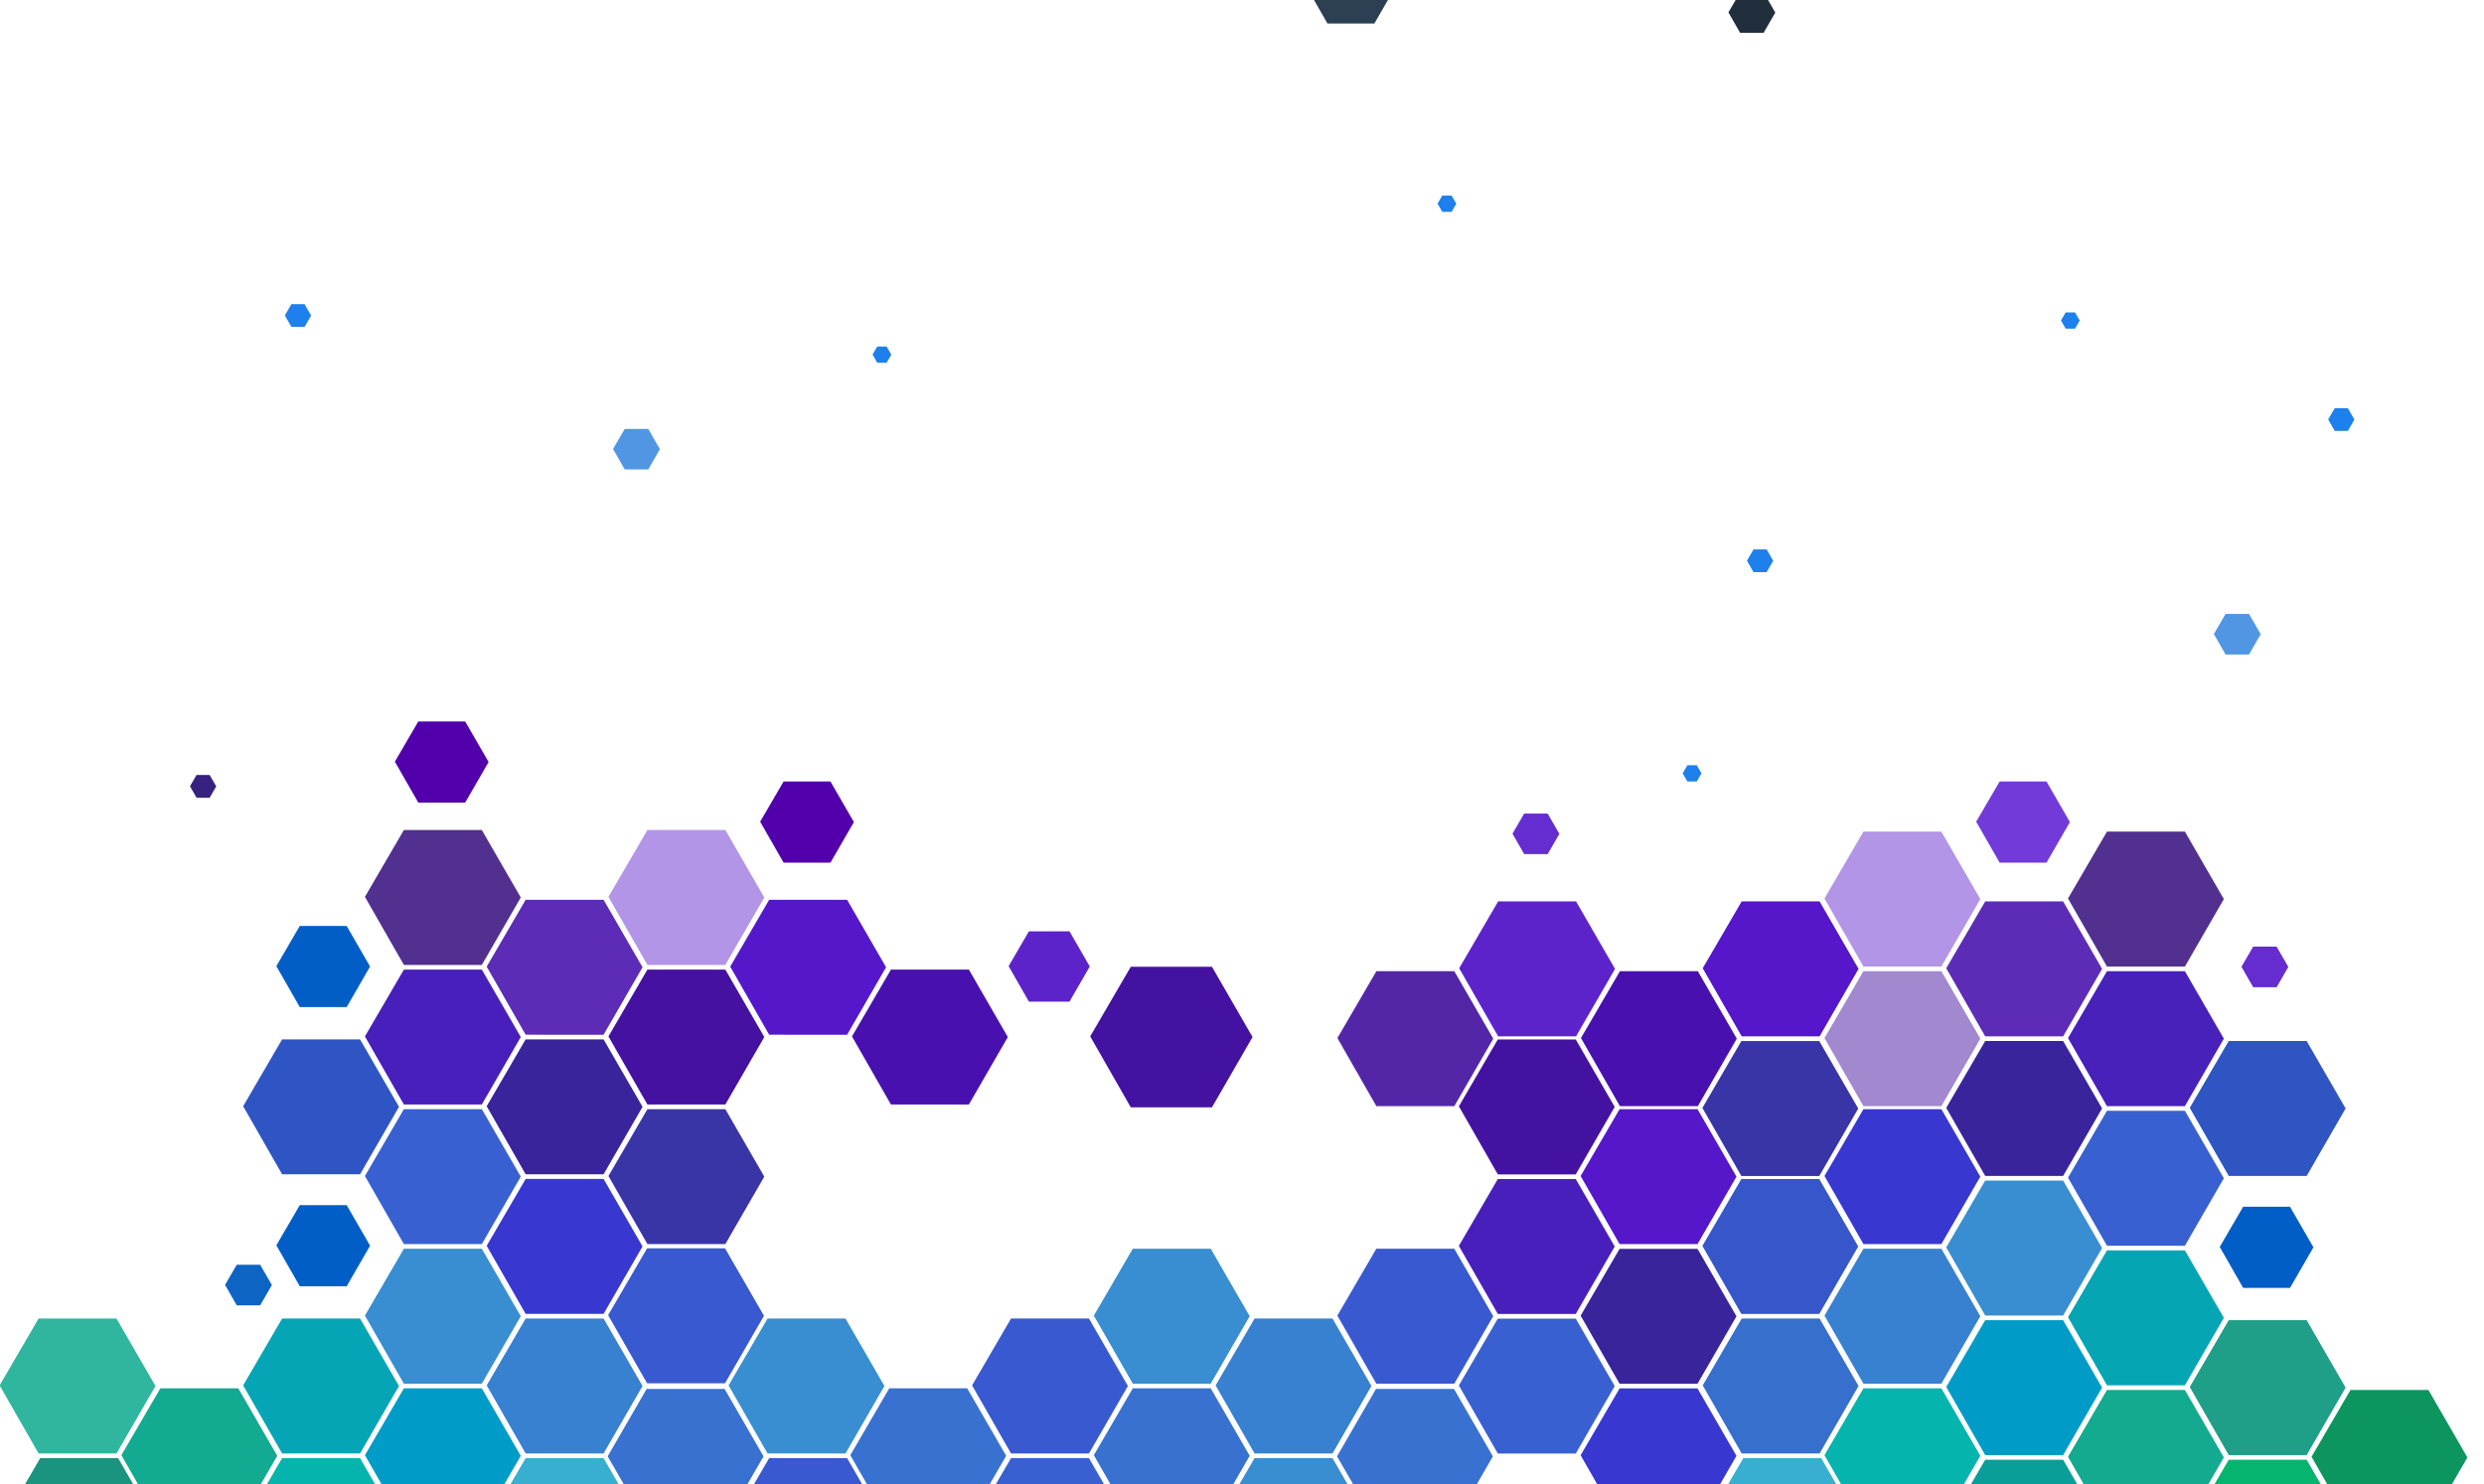
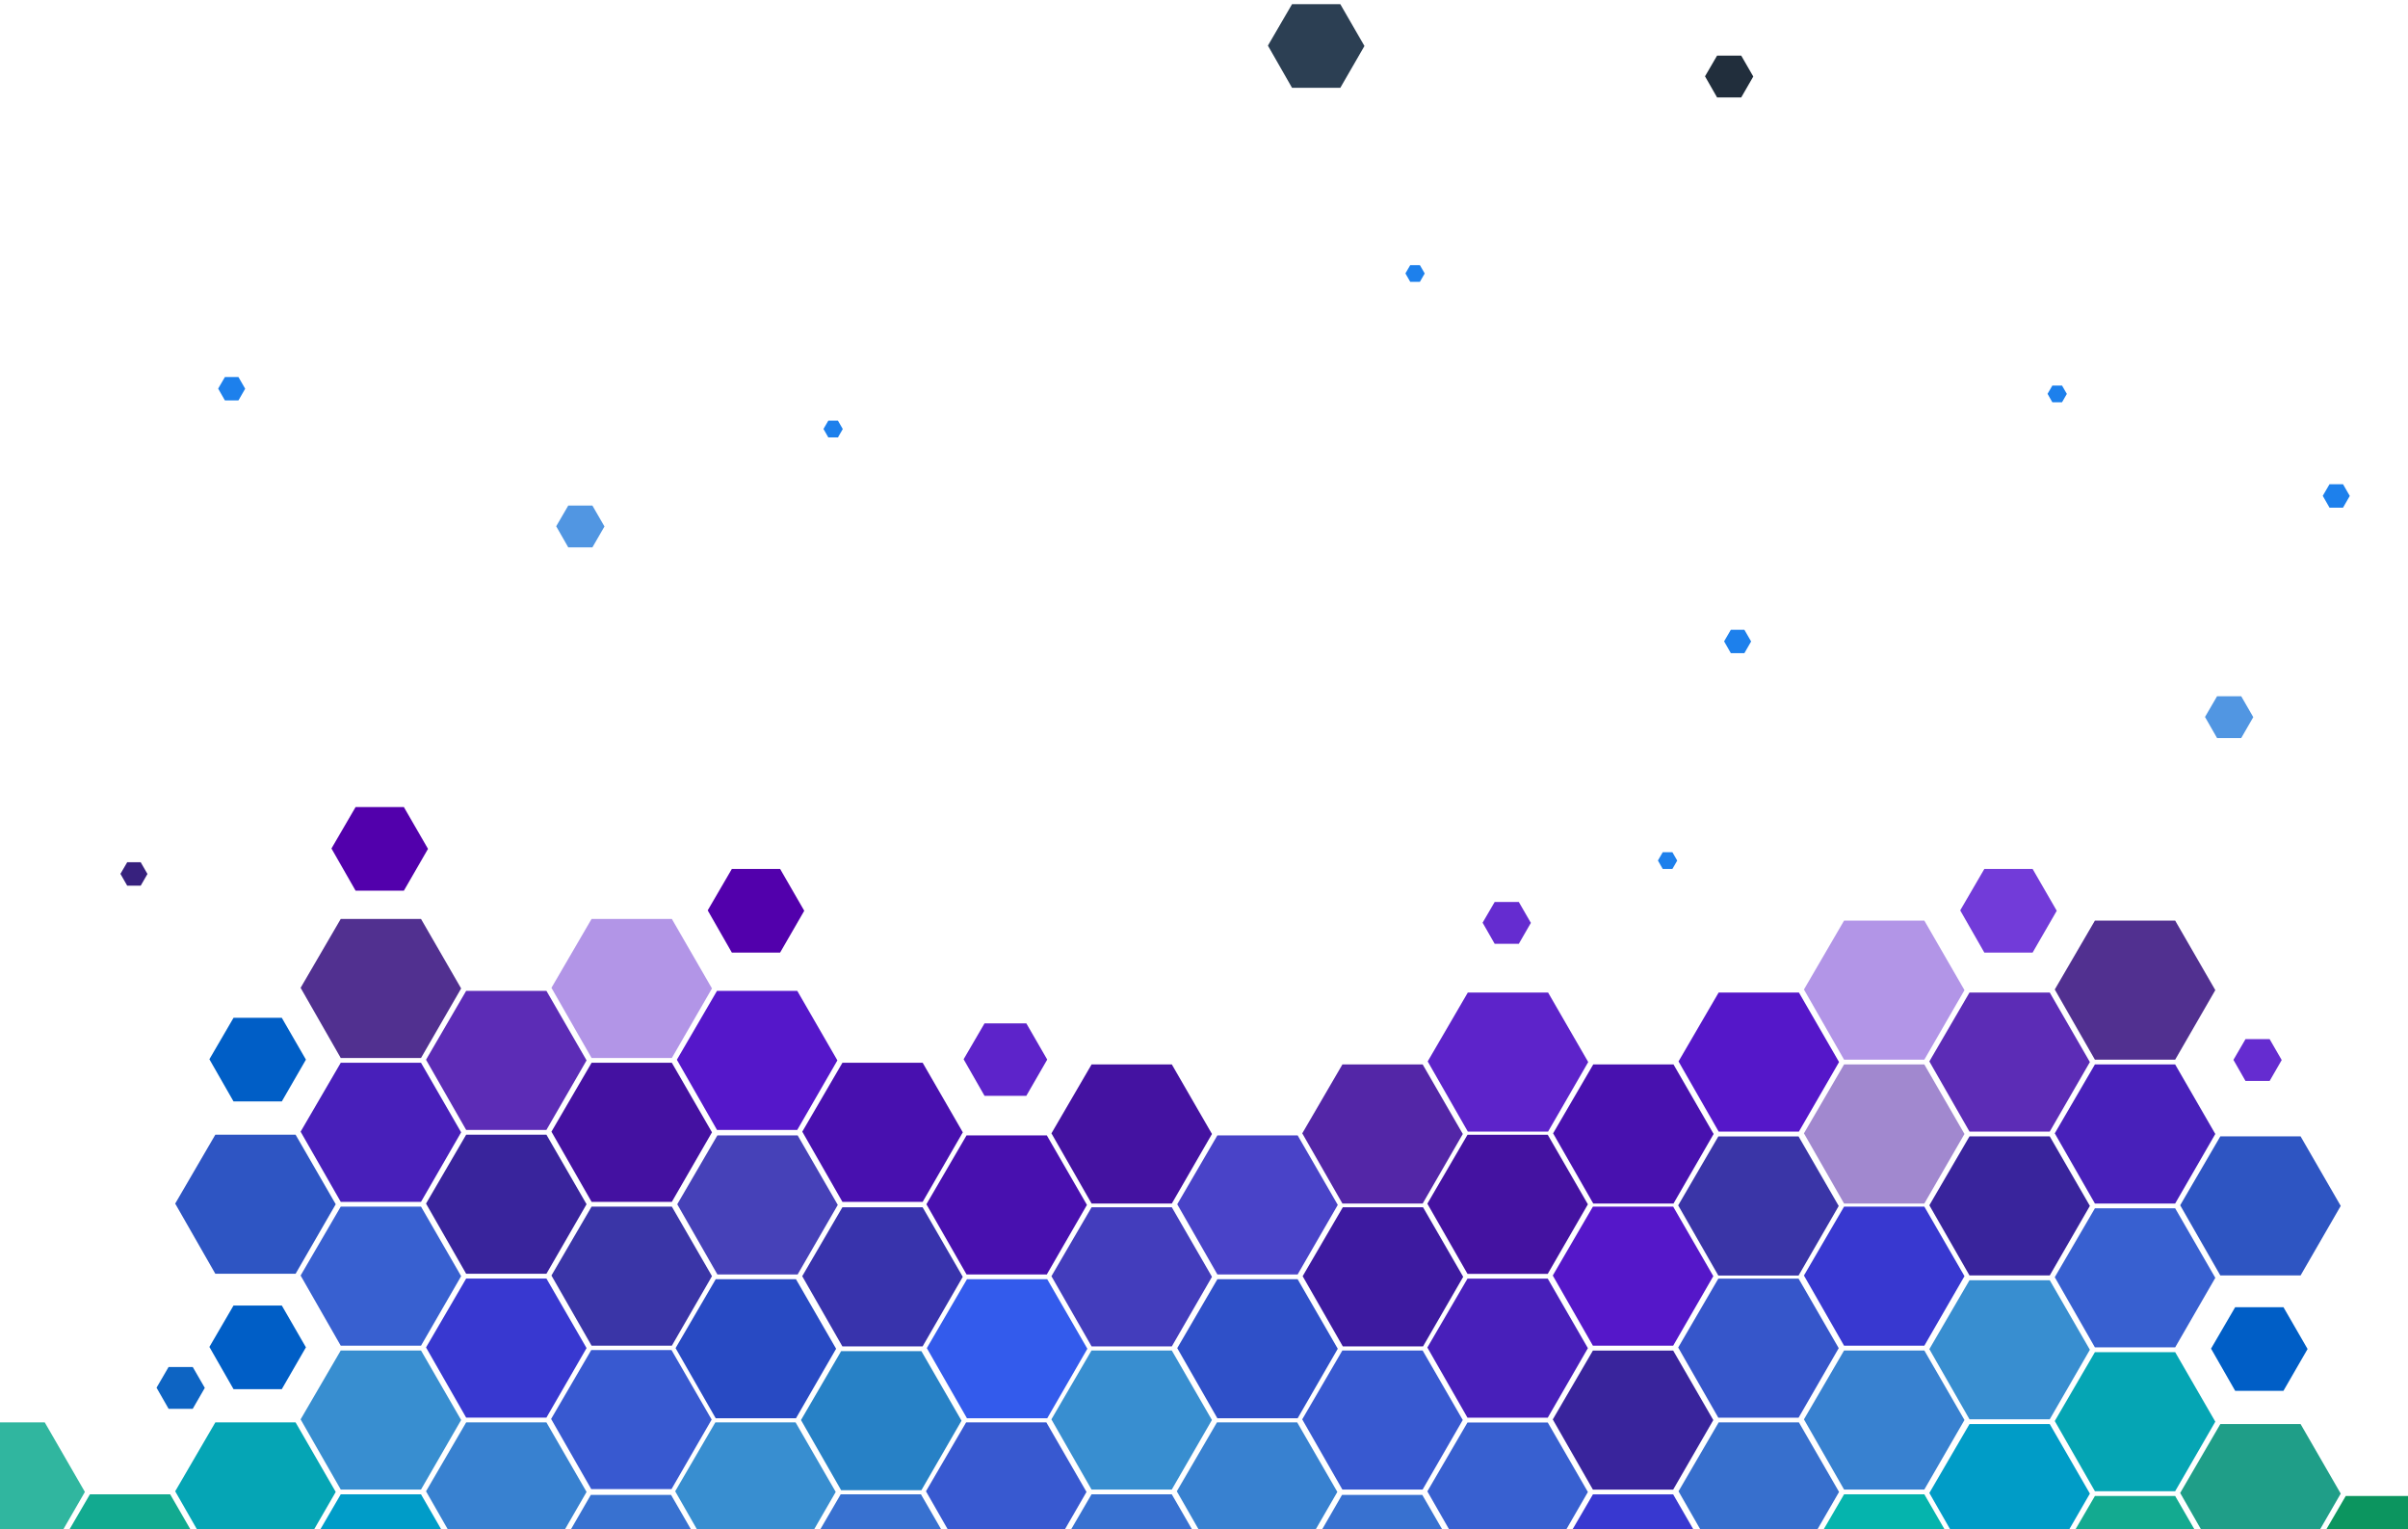
- <svg xmlns="http://www.w3.org/2000/svg" width="1530px" height="914px" viewBox="0 0 1440 914" version="1.1">
+ <svg xmlns="http://www.w3.org/2000/svg" width="1440px" height="914px" viewBox="0 0 1440 914" version="1.1">
  <defs />
  <g id="Page-1" stroke="none" stroke-width="1" fill="none" fill-rule="evenodd">
-     <g id="Landing-page">
-       <g id="Header">
-         <g id="Polygons-background" transform="translate(-58, -48)">
+     <g id="Landing-page" transform="translate(0, -2)">
+       <g id="Header-Copy" transform="translate(0, 2)">
+         <g id="Polygons-background-Copy" transform="translate(-58, -10)">
          <polygon id="Polygon" fill="#3871D0" transform="translate(435.3013, 945.3013) rotate(-30) translate(-435.3013, -945.3013) " points="435.301 897.301 476.87 921.301 476.87 969.301 435.301 993.301 393.732 969.301 393.732 921.301" />
          <polygon id="Polygon-Copy" fill="#3859D0" transform="translate(435.5687, 858.6987) rotate(-30) translate(-435.5687, -858.6987) " points="435.569 810.699 477.138 834.699 477.138 882.699 435.569 906.699 394 882.699 394.191 834.369" />
+           <polygon id="Polygon-Copy-137" fill="#284AC3" transform="translate(510, 816.3538) rotate(-30) translate(-510, -816.3538) " points="510 768.354 551.569 792.354 551.569 840.354 510 864.354 468.431 840.354 468.622 792.024" />
          <polygon id="Polygon-Copy-27" fill="#3859D0" transform="translate(510.7679, 987.9519) rotate(-30) translate(-510.7679, -987.9519) " points="510.768 939.952 552.337 963.952 552.337 1011.952 510.768 1035.952 469.199 1011.952 469.39 963.622" />
          <polygon id="Polygon-Copy-3" fill="#3838D0" transform="translate(360.7679, 815.9519) rotate(-30) translate(-360.7679, -815.9519) " points="360.768 767.952 402.337 791.952 402.337 839.952 360.768 863.952 319.199 839.952 319.39 791.622" />
          <polygon id="Polygon-Copy-4" fill="#3A35A7" transform="translate(435.7679, 772.9519) rotate(-30) translate(-435.7679, -772.9519) " points="435.768 724.952 477.337 748.952 477.337 796.952 435.768 820.952 394.199 796.952 394.39 748.622" />
+           <polygon id="Polygon-Copy-136" fill="#4641B8" transform="translate(511, 730.3538) rotate(-30) translate(-511, -730.3538) " points="511 682.354 552.569 706.354 552.569 754.354 511 778.354 469.431 754.354 469.622 706.024" />
+           <polygon id="Polygon-Copy-139" fill="#3833AC" transform="translate(585.738, 773.3538) rotate(-30) translate(-585.738, -773.3538) " points="585.738 725.354 627.307 749.354 627.307 797.354 585.738 821.354 544.169 797.354 544.36 749.024" />
          <polygon id="Polygon-Copy-5" fill="#39249C" transform="translate(360.7679, 729.9519) rotate(-30) translate(-360.7679, -729.9519) " points="360.768 681.952 402.337 705.952 402.337 753.952 360.768 777.952 319.199 753.952 319.39 705.622" />
          <polygon id="Polygon-Copy-2" fill="#3881D0" transform="translate(360.7679, 901.9519) rotate(-30) translate(-360.7679, -901.9519) " points="360.768 853.952 402.337 877.952 402.337 925.952 360.768 949.952 319.199 925.952 319.39 877.622" />
          <polygon id="Polygon-Copy-12" fill="#38AFD0" transform="translate(360.7679, 987.9519) rotate(-30) translate(-360.7679, -987.9519) " points="360.768 939.952 402.337 963.952 402.337 1011.952 360.768 1035.952 319.199 1011.952 319.39 963.622" />
          <polygon id="Polygon-Copy-6" fill="#388ED0" transform="translate(285.7679, 858.9519) rotate(-30) translate(-285.7679, -858.9519) " points="285.768 810.952 327.337 834.952 327.337 882.952 285.768 906.952 244.199 882.952 244.39 834.622" />
          <polygon id="Polygon-Copy-8" fill="#3860D0" transform="translate(285.7679, 772.9519) rotate(-30) translate(-285.7679, -772.9519) " points="285.768 724.952 327.337 748.952 327.337 796.952 285.768 820.952 244.199 796.952 244.39 748.622" />
          <polygon id="Polygon-Copy-15" fill="#005EC6" transform="translate(212.0844, 815.5) rotate(-30) translate(-212.0844, -815.5) " points="212.084 786.632 237.084 801.066 237.084 829.934 212.084 844.368 187.084 829.934 187.199 800.868" />
          <polygon id="Polygon-Copy-53" fill="#005EC6" transform="translate(1409.084, 816.5) rotate(-30) translate(-1409.084, -816.5) " points="1409.084 787.632 1434.084 802.066 1434.084 830.934 1409.084 845.368 1384.084 830.934 1384.199 801.868" />
          <polygon id="Polygon-Copy-54" fill="#723BD9" transform="translate(1259.084, 554.5) rotate(-30) translate(-1259.084, -554.5) " points="1259.084 525.632 1284.084 540.066 1284.084 568.934 1259.084 583.368 1234.084 568.934 1234.199 539.868" />
          <polygon id="Polygon-Copy-17" fill="#005EC6" transform="translate(212.0844, 643.5) rotate(-30) translate(-212.0844, -643.5) " points="212.084 614.632 237.084 629.066 237.084 657.934 212.084 672.368 187.084 657.934 187.199 628.868" />
          <polygon id="Polygon-Copy-80" fill="#2C3F53" transform="translate(845.0844, 37.5) rotate(-30) translate(-845.0844, -37.5) " points="845.084 8.632 870.084 23.066 870.084 51.934 845.084 66.368 820.084 51.934 820.199 22.868" />
          <polygon id="Polygon-Copy-24" fill="#5200AC" transform="translate(285.0844, 517.5) rotate(-30) translate(-285.0844, -517.5) " points="285.084 488.632 310.084 503.066 310.084 531.934 285.084 546.368 260.084 531.934 260.199 502.868" />
          <polygon id="Polygon-Copy-25" fill="#5200AC" transform="translate(510.0844, 554.5) rotate(-30) translate(-510.0844, -554.5) " points="510.084 525.632 535.084 540.066 535.084 568.934 510.084 583.368 485.084 568.934 485.199 539.868" />
          <polygon id="Polygon-Copy-16" fill="#0D64C3" transform="translate(166.0422, 839.75) rotate(-30) translate(-166.0422, -839.75) " points="166.042 825.316 178.542 832.533 178.542 846.967 166.042 854.184 153.542 846.967 153.6 832.434" />
          <polygon id="Polygon-Copy-60" fill="#652CD0" transform="translate(959.0422, 561.75) rotate(-30) translate(-959.0422, -561.75) " points="959.042 547.316 971.542 554.533 971.542 568.967 959.042 576.184 946.542 568.967 946.6 554.434" />
          <polygon id="Polygon-Copy-42" fill="#5196E2" transform="translate(405.0422, 324.75) rotate(-30) translate(-405.0422, -324.75) " points="405.042 310.316 417.542 317.533 417.542 331.967 405.042 339.184 392.542 331.967 392.6 317.434" />
          <polygon id="Polygon-Copy-61" fill="#5196E2" transform="translate(1391.042, 438.75) rotate(-30) translate(-1391.042, -438.75) " points="1391.042 424.316 1403.542 431.533 1403.542 445.967 1391.042 453.184 1378.542 445.967 1378.6 431.434" />
          <polygon id="Polygon-Copy-69" fill="#652CD0" transform="translate(1408.042, 643.75) rotate(-30) translate(-1408.042, -643.75) " points="1408.042 629.316 1420.542 636.533 1420.542 650.967 1408.042 658.184 1395.542 650.967 1395.6 636.434" />
          <polygon id="Polygon-Copy-65" fill="#212E3C" transform="translate(1092.042, 55.75) rotate(-30) translate(-1092.042, -55.75) " points="1092.042 41.316 1104.542 48.533 1104.542 62.967 1092.042 70.184 1079.542 62.967 1079.6 48.434" />
          <polygon id="Polygon-Copy-43" fill="#1D80EC" transform="translate(196.5422, 242.3991) rotate(-30) translate(-196.5422, -242.3991) " points="196.542 234.316 203.542 238.358 203.542 246.441 196.542 250.482 189.542 246.441 189.574 238.302" />
          <polygon id="Polygon-Copy-71" fill="#37217E" transform="translate(138.1036, 532.5) rotate(-30) translate(-138.1036, -532.5) " points="138.104 524.417 145.104 528.459 145.104 536.541 138.104 540.583 131.104 536.541 131.136 528.403" />
          <polygon id="Polygon-Copy-62" fill="#1D80EC" transform="translate(1097.104, 393.5) rotate(-30) translate(-1097.104, -393.5) " points="1097.104 385.417 1104.104 389.459 1104.104 397.541 1097.104 401.583 1090.104 397.541 1090.136 389.403" />
          <polygon id="Polygon-Copy-70" fill="#1D80EC" transform="translate(1455.104, 306.5) rotate(-30) translate(-1455.104, -306.5) " points="1455.104 298.417 1462.104 302.459 1462.104 310.541 1455.104 314.583 1448.104 310.541 1448.136 302.403" />
          <polygon id="Polygon-Copy-44" fill="#1D80EC" transform="translate(556.2169, 266.5) rotate(-30) translate(-556.2169, -266.5) " points="556.217 260.726 561.217 263.613 561.217 269.387 556.217 272.274 551.217 269.387 551.24 263.574" />
          <polygon id="Polygon-Copy-64" fill="#1D80EC" transform="translate(1288.217, 245.5) rotate(-30) translate(-1288.217, -245.5) " points="1288.217 239.726 1293.217 242.613 1293.217 248.387 1288.217 251.274 1283.217 248.387 1283.24 242.574" />
          <polygon id="Polygon-Copy-63" fill="#1D80EC" transform="translate(1055.217, 524.5) rotate(-30) translate(-1055.217, -524.5) " points="1055.217 518.726 1060.217 521.613 1060.217 527.387 1055.217 530.274 1050.217 527.387 1050.24 521.574" />
          <polygon id="Polygon-Copy-68" fill="#1D80EC" transform="translate(904.2169, 173.5) rotate(-30) translate(-904.2169, -173.5) " points="904.217 167.726 909.217 170.613 909.217 176.387 904.217 179.274 899.217 176.387 899.24 170.574" />
          <polygon id="Polygon-Copy-11" fill="#2E55C3" transform="translate(210.7679, 729.9519) rotate(-30) translate(-210.7679, -729.9519) " points="210.768 681.952 252.337 705.952 252.337 753.952 210.768 777.952 169.199 753.952 169.39 705.622" />
          <polygon id="Polygon-Copy-9" fill="#481FBA" transform="translate(285.7679, 686.9519) rotate(-30) translate(-285.7679, -686.9519) " points="285.768 638.952 327.337 662.952 327.337 710.952 285.768 734.952 244.199 710.952 244.39 662.622" />
          <polygon id="Polygon-Copy-13" fill="#5C2CB6" transform="translate(360.7679, 643.9519) rotate(-30) translate(-360.7679, -643.9519) " points="360.768 595.952 402.337 619.952 402.337 667.952 360.768 691.952 319.199 667.952 319.39 619.622" />
          <polygon id="Polygon-Copy-18" fill="#652CD0" opacity="0.5" transform="translate(435.7679, 600.9519) rotate(-30) translate(-435.7679, -600.9519) " points="435.768 552.952 477.337 576.952 477.337 624.952 435.768 648.952 394.199 624.952 394.39 576.622" />
          <polygon id="Polygon-Copy-22" fill="#5517CA" transform="translate(510.7679, 643.9519) rotate(-30) translate(-510.7679, -643.9519) " points="510.768 595.952 552.337 619.952 552.337 667.952 510.768 691.952 469.199 667.952 469.39 619.622" />
          <polygon id="Polygon-Copy-23" fill="#4810AF" transform="translate(585.7679, 686.9519) rotate(-30) translate(-585.7679, -686.9519) " points="585.768 638.952 627.337 662.952 627.337 710.952 585.768 734.952 544.199 710.952 544.39 662.622" />
+           <polygon id="Polygon-Copy-141" fill="#4810AF" transform="translate(660, 730.3538) rotate(-30) translate(-660, -730.3538) " points="660 682.354 701.569 706.354 701.569 754.354 660 778.354 618.431 754.354 618.622 706.024" />
          <polygon id="Polygon-Copy-14" fill="#513090" transform="translate(285.7679, 600.9519) rotate(-30) translate(-285.7679, -600.9519) " points="285.768 552.952 327.337 576.952 327.337 624.952 285.768 648.952 244.199 624.952 244.39 576.622" />
          <polygon id="Polygon-Copy-10" fill="#4411A1" transform="translate(435.7679, 686.9519) rotate(-30) translate(-435.7679, -686.9519) " points="435.768 638.952 477.337 662.952 477.337 710.952 435.768 734.952 394.199 710.952 394.39 662.622" />
          <polygon id="Polygon-Copy-7" fill="#009CC8" transform="translate(285.7679, 944.9519) rotate(-30) translate(-285.7679, -944.9519) " points="285.768 896.952 327.337 920.952 327.337 968.952 285.768 992.952 244.199 968.952 244.39 920.622" />
          <polygon id="Polygon-Copy-19" fill="#05A5B5" transform="translate(210.7679, 901.9519) rotate(-30) translate(-210.7679, -901.9519) " points="210.768 853.952 252.337 877.952 252.337 925.952 210.768 949.952 169.199 925.952 169.39 877.622" />
          <polygon id="Polygon-Copy-20" fill="#05B5AD" transform="translate(210.7679, 987.9519) rotate(-30) translate(-210.7679, -987.9519) " points="210.768 939.952 252.337 963.952 252.337 1011.952 210.768 1035.952 169.199 1011.952 169.39 963.622" />
          <polygon id="Polygon-Copy-21" fill="#12AA90" transform="translate(135.7679, 944.9519) rotate(-30) translate(-135.7679, -944.9519) " points="135.768 896.952 177.337 920.952 177.337 968.952 135.768 992.952 94.199 968.952 94.39 920.622" />
          <polygon id="Polygon-Copy-59" fill="#30B69F" transform="translate(60.76795, 901.9519) rotate(-30) translate(-60.76795, -901.9519) " points="60.768 853.952 102.337 877.952 102.337 925.952 60.768 949.952 19.199 925.952 19.39 877.622" />
          <polygon id="Polygon-Copy-66" fill="#1A947E" transform="translate(61.76795, 987.9519) rotate(-30) translate(-61.76795, -987.9519) " points="61.768 939.952 103.337 963.952 103.337 1011.952 61.768 1035.952 20.199 1011.952 20.39 963.622" />
          <polygon id="Polygon" fill="#3871D0" transform="translate(884.5393, 945.3013) rotate(-30) translate(-884.5393, -945.3013) " points="884.539 897.301 926.108 921.301 926.108 969.301 884.539 993.301 842.97 969.301 842.97 921.301" />
          <polygon id="Polygon-Copy" fill="#3859D0" transform="translate(884.738, 858.9519) rotate(-30) translate(-884.738, -858.9519) " points="884.738 810.952 926.307 834.952 926.307 882.952 884.738 906.952 843.169 882.952 843.36 834.622" />
+           <polygon id="Polygon-Copy-143" fill="#2F50C8" transform="translate(810, 816.3538) rotate(-30) translate(-810, -816.3538) " points="810 768.354 851.569 792.354 851.569 840.354 810 864.354 768.431 840.354 768.622 792.024" />
          <polygon id="Polygon-Copy-3" fill="#3838D0" transform="translate(1034.569, 945) rotate(-30) translate(-1034.569, -945) " points="1034.569 897 1076.138 921 1076.138 969 1034.569 993 993 969 993.191 920.67" />
          <polygon id="Polygon-Copy-5" fill="#39249C" transform="translate(1034.569, 859) rotate(-30) translate(-1034.569, -859) " points="1034.569 811 1076.138 835 1076.138 883 1034.569 907 993 883 993.191 834.67" />
          <polygon id="Polygon-Copy-2" fill="#3881D0" transform="translate(809.738, 901.9519) rotate(-30) translate(-809.738, -901.9519) " points="809.738 853.952 851.307 877.952 851.307 925.952 809.738 949.952 768.169 925.952 768.36 877.622" />
          <polygon id="Polygon-Copy-12" fill="#388ED0" transform="translate(809.738, 987.9519) rotate(-30) translate(-809.738, -987.9519) " points="809.738 939.952 851.307 963.952 851.307 1011.952 809.738 1035.952 768.169 1011.952 768.36 963.622" />
          <polygon id="Polygon-Copy-6" fill="#388ED0" transform="translate(734.738, 858.9519) rotate(-30) translate(-734.738, -858.9519) " points="734.738 810.952 776.307 834.952 776.307 882.952 734.738 906.952 693.169 882.952 693.36 834.622" />
+           <polygon id="Polygon-Copy-142" fill="#433DBC" transform="translate(734.7679, 773.3538) rotate(-30) translate(-734.7679, -773.3538) " points="734.768 725.354 776.337 749.354 776.337 797.354 734.768 821.354 693.199 797.354 693.39 749.024" />
+           <polygon id="Polygon-Copy-144" fill="#4943C8" transform="translate(810, 730.3538) rotate(-30) translate(-810, -730.3538) " points="810 682.354 851.569 706.354 851.569 754.354 810 778.354 768.431 754.354 768.622 706.024" />
          <polygon id="Polygon-Copy-8" fill="#3860D0" transform="translate(959.5692, 902) rotate(-30) translate(-959.5692, -902) " points="959.569 854 1001.138 878 1001.138 926 959.569 950 918 926 918.191 877.67" />
+           <polygon id="Polygon-Copy-146" fill="#3466F5" transform="translate(960, 988.3538) rotate(-30) translate(-960, -988.3538) " points="960 940.354 1001.569 964.354 1001.569 1012.354 960 1036.354 918.431 1012.354 918.622 964.024" />
          <polygon id="Polygon-Copy-9" fill="#481FBA" transform="translate(959.5692, 816) rotate(-30) translate(-959.5692, -816) " points="959.569 768 1001.138 792 1001.138 840 959.569 864 918 840 918.191 791.67" />
+           <polygon id="Polygon-Copy-145" fill="#3D1AA0" transform="translate(885, 773.3538) rotate(-30) translate(-885, -773.3538) " points="885 725.354 926.569 749.354 926.569 797.354 885 821.354 843.431 797.354 843.622 749.024" />
          <polygon id="Polygon-Copy-13" fill="#5517C9" transform="translate(1034.569, 772.9519) rotate(-30) translate(-1034.569, -772.9519) " points="1034.569 724.952 1076.138 748.952 1076.138 796.952 1034.569 820.952 993 796.952 993.191 748.622" />
          <polygon id="Polygon-Copy-18" fill="#3A35A7" transform="translate(1109.569, 731) rotate(-30) translate(-1109.569, -731) " points="1109.569 683 1151.138 707 1151.138 755 1109.569 779 1068 755 1068.191 706.67" />
          <polygon id="Polygon-Copy-33" fill-opacity="0.5" fill="#4412A1" transform="translate(1184.768, 687.9519) rotate(-30) translate(-1184.768, -687.9519) " points="1184.768 639.952 1226.337 663.952 1226.337 711.952 1184.768 735.952 1143.199 711.952 1143.39 663.622" />
-           <polygon id="Polygon-Copy-58" fill="#4412A1" transform="translate(734.5, 686.9519) rotate(-30) translate(-734.5, -686.9519) " points="734.5 636.952 777.801 661.952 777.801 711.952 734.5 736.952 691.199 711.952 691.398 661.608" />
+           <polygon id="Polygon-Copy-58" fill="#4412A1" transform="translate(734.7679, 687.9519) rotate(-30) translate(-734.7679, -687.9519) " points="734.768 639.952 776.337 663.952 776.337 711.952 734.768 735.952 693.199 711.952 693.39 663.622" />
          <polygon id="Polygon-Copy-38" fill="#5C2CB6" transform="translate(1259.768, 644.9519) rotate(-30) translate(-1259.768, -644.9519) " points="1259.768 596.952 1301.337 620.952 1301.337 668.952 1259.768 692.952 1218.199 668.952 1218.39 620.622" />
          <polygon id="Polygon-Copy-56" fill="#5326A7" transform="translate(884.7679, 687.9519) rotate(-30) translate(-884.7679, -687.9519) " points="884.768 639.952 926.337 663.952 926.337 711.952 884.768 735.952 843.199 711.952 843.39 663.622" />
          <polygon id="Polygon-Copy-35" fill="#39249C" transform="translate(1259.768, 730.9519) rotate(-30) translate(-1259.768, -730.9519) " points="1259.768 682.952 1301.337 706.952 1301.337 754.952 1259.768 778.952 1218.199 754.952 1218.39 706.622" />
          <polygon id="Polygon-Copy-47" fill="#4820BA" transform="translate(1334.768, 687.9519) rotate(-30) translate(-1334.768, -687.9519) " points="1334.768 639.952 1376.337 663.952 1376.337 711.952 1334.768 735.952 1293.199 711.952 1293.39 663.622" />
          <polygon id="Polygon-Copy-51" fill="#1F9E88" transform="translate(1409.768, 902.9519) rotate(-30) translate(-1409.768, -902.9519) " points="1409.768 854.952 1451.337 878.952 1451.337 926.952 1409.768 950.952 1368.199 926.952 1368.39 878.622" />
          <polygon id="Polygon-Copy-52" fill="#05B46F" transform="translate(1409.768, 988.9519) rotate(-30) translate(-1409.768, -988.9519) " points="1409.768 940.952 1451.337 964.952 1451.337 1012.952 1409.768 1036.952 1368.199 1012.952 1368.39 964.622" />
          <polygon id="Polygon-Copy-67" fill="#0C955F" transform="translate(1484.768, 945.9519) rotate(-30) translate(-1484.768, -945.9519) " points="1484.768 897.952 1526.337 921.952 1526.337 969.952 1484.768 993.952 1443.199 969.952 1443.39 921.622" />
          <polygon id="Polygon-Copy-48" fill="#513090" transform="translate(1334.768, 601.9519) rotate(-30) translate(-1334.768, -601.9519) " points="1334.768 553.952 1376.337 577.952 1376.337 625.952 1334.768 649.952 1293.199 625.952 1293.39 577.622" />
          <polygon id="Polygon-Copy-46" fill="#3860D0" transform="translate(1334.768, 773.9519) rotate(-30) translate(-1334.768, -773.9519) " points="1334.768 725.952 1376.337 749.952 1376.337 797.952 1334.768 821.952 1293.199 797.952 1293.39 749.622" />
          <polygon id="Polygon-Copy-50" fill="#2E55C2" transform="translate(1409.768, 730.9519) rotate(-30) translate(-1409.768, -730.9519) " points="1409.768 682.952 1451.337 706.952 1451.337 754.952 1409.768 778.952 1368.199 754.952 1368.39 706.622" />
          <polygon id="Polygon-Copy-49" fill="#05A5B4" transform="translate(1334.768, 859.9519) rotate(-30) translate(-1334.768, -859.9519) " points="1334.768 811.952 1376.337 835.952 1376.337 883.952 1334.768 907.952 1293.199 883.952 1293.39 835.622" />
          <polygon id="Polygon-Copy-29" fill="#5517C9" transform="translate(1109.768, 644.9519) rotate(-30) translate(-1109.768, -644.9519) " points="1109.768 596.952 1151.337 620.952 1151.337 668.952 1109.768 692.952 1068.199 668.952 1068.39 620.622" />
          <polygon id="Polygon-Copy-55" fill="#5D23CA" transform="translate(959.7679, 644.9519) rotate(-30) translate(-959.7679, -644.9519) " points="959.768 596.952 1001.337 620.952 1001.337 668.952 959.768 692.952 918.199 668.952 918.39 620.622" />
          <polygon id="Polygon-Copy-57" fill="#5D23CA" transform="translate(659.25, 643.476) rotate(-30) translate(-659.25, -643.476) " points="659.25 618.476 680.901 630.976 680.901 655.976 659.25 668.476 637.599 655.976 637.699 630.804" />
          <polygon id="Polygon-Copy-34" fill="#652CD0" opacity="0.5" transform="translate(1184.768, 601.9519) rotate(-30) translate(-1184.768, -601.9519) " points="1184.768 553.952 1226.337 577.952 1226.337 625.952 1184.768 649.952 1143.199 625.952 1143.39 577.622" />
          <polygon id="Polygon-Copy-14" fill="#4412A1" transform="translate(959.5692, 730) rotate(-30) translate(-959.5692, -730) " points="959.569 682 1001.138 706 1001.138 754 959.569 778 918 754 918.191 705.67" />
          <polygon id="Polygon-Copy-28" fill="#4811AF" transform="translate(1034.768, 687.9519) rotate(-30) translate(-1034.768, -687.9519) " points="1034.768 639.952 1076.337 663.952 1076.337 711.952 1034.768 735.952 993.199 711.952 993.39 663.622" />
          <polygon id="Polygon-Copy-10" fill="#3656CA" transform="translate(1109.569, 816) rotate(-30) translate(-1109.569, -816) " points="1109.569 768 1151.138 792 1151.138 840 1109.569 864 1068 840 1068.191 791.67" />
          <polygon id="Polygon-Copy-32" fill="#3838D0" transform="translate(1184.768, 772.9519) rotate(-30) translate(-1184.768, -772.9519) " points="1184.768 724.952 1226.337 748.952 1226.337 796.952 1184.768 820.952 1143.199 796.952 1143.39 748.622" />
          <polygon id="Polygon-Copy-39" fill="#388ED0" transform="translate(1259.768, 816.9519) rotate(-30) translate(-1259.768, -816.9519) " points="1259.768 768.952 1301.337 792.952 1301.337 840.952 1259.768 864.952 1218.199 840.952 1218.39 792.622" />
          <polygon id="Polygon-Copy-30" fill="#3881D0" transform="translate(1184.768, 858.9519) rotate(-30) translate(-1184.768, -858.9519) " points="1184.768 810.952 1226.337 834.952 1226.337 882.952 1184.768 906.952 1143.199 882.952 1143.39 834.622" />
          <polygon id="Polygon-Copy-40" fill="#009CC7" transform="translate(1259.768, 902.9519) rotate(-30) translate(-1259.768, -902.9519) " points="1259.768 854.952 1301.337 878.952 1301.337 926.952 1259.768 950.952 1218.199 926.952 1218.39 878.622" />
          <polygon id="Polygon-Copy-45" fill="#13AA90" transform="translate(1334.768, 945.9519) rotate(-30) translate(-1334.768, -945.9519) " points="1334.768 897.952 1376.337 921.952 1376.337 969.952 1334.768 993.952 1293.199 969.952 1293.39 921.622" />
          <polygon id="Polygon-Copy-31" fill="#376FCD" transform="translate(1109.768, 901.9519) rotate(-30) translate(-1109.768, -901.9519) " points="1109.768 853.952 1151.337 877.952 1151.337 925.952 1109.768 949.952 1068.199 925.952 1068.39 877.622" />
          <polygon id="Polygon-Copy-36" fill="#05B4AD" transform="translate(1184.768, 944.9519) rotate(-30) translate(-1184.768, -944.9519) " points="1184.768 896.952 1226.337 920.952 1226.337 968.952 1184.768 992.952 1143.199 968.952 1143.39 920.622" />
          <polygon id="Polygon-Copy-41" fill="#099E98" transform="translate(1259.768, 988.9519) rotate(-30) translate(-1259.768, -988.9519) " points="1259.768 940.952 1301.337 964.952 1301.337 1012.952 1259.768 1036.952 1218.199 1012.952 1218.39 964.622" />
          <polygon id="Polygon-Copy-37" fill="#38AFD0" transform="translate(1110.768, 987.9519) rotate(-30) translate(-1110.768, -987.9519) " points="1110.768 939.952 1152.337 963.952 1152.337 1011.952 1110.768 1035.952 1069.199 1011.952 1069.39 963.622" />
          <polygon id="Polygon-Copy-7" fill="#3871D0" transform="translate(734.738, 944.9519) rotate(-30) translate(-734.738, -944.9519) " points="734.738 896.952 776.307 920.952 776.307 968.952 734.738 992.952 693.169 968.952 693.36 920.622" />
          <polygon id="Polygon-Copy-19" fill="#3859D0" transform="translate(659.738, 901.9519) rotate(-30) translate(-659.738, -901.9519) " points="659.738 853.952 701.307 877.952 701.307 925.952 659.738 949.952 618.169 925.952 618.36 877.622" />
+           <polygon id="Polygon-Copy-140" fill="#335BEC" transform="translate(660.25, 816.3538) rotate(-30) translate(-660.25, -816.3538) " points="660.25 768.354 701.819 792.354 701.819 840.354 660.25 864.354 618.681 840.354 618.872 792.024" />
          <polygon id="Polygon-Copy-20" fill="#3860D0" transform="translate(659.738, 987.9519) rotate(-30) translate(-659.738, -987.9519) " points="659.738 939.952 701.307 963.952 701.307 1011.952 659.738 1035.952 618.169 1011.952 618.36 963.622" />
          <polygon id="Polygon-Copy-21" fill="#3871D0" transform="translate(584.738, 944.9519) rotate(-30) translate(-584.738, -944.9519) " points="584.738 896.952 626.307 920.952 626.307 968.952 584.738 992.952 543.169 968.952 543.36 920.622" />
          <polygon id="Polygon-Copy-26" fill="#388ED0" transform="translate(509.7679, 901.9519) rotate(-30) translate(-509.7679, -901.9519) " points="509.768 853.952 551.337 877.952 551.337 925.952 509.768 949.952 468.199 925.952 468.39 877.622" />
+           <polygon id="Polygon-Copy-138" fill="#2781C6" transform="translate(585, 859.3538) rotate(-30) translate(-585, -859.3538) " points="585 811.354 626.569 835.354 626.569 883.354 585 907.354 543.431 883.354 543.622 835.024" />
        </g>
      </g>
    </g>
  </g>
</svg>
